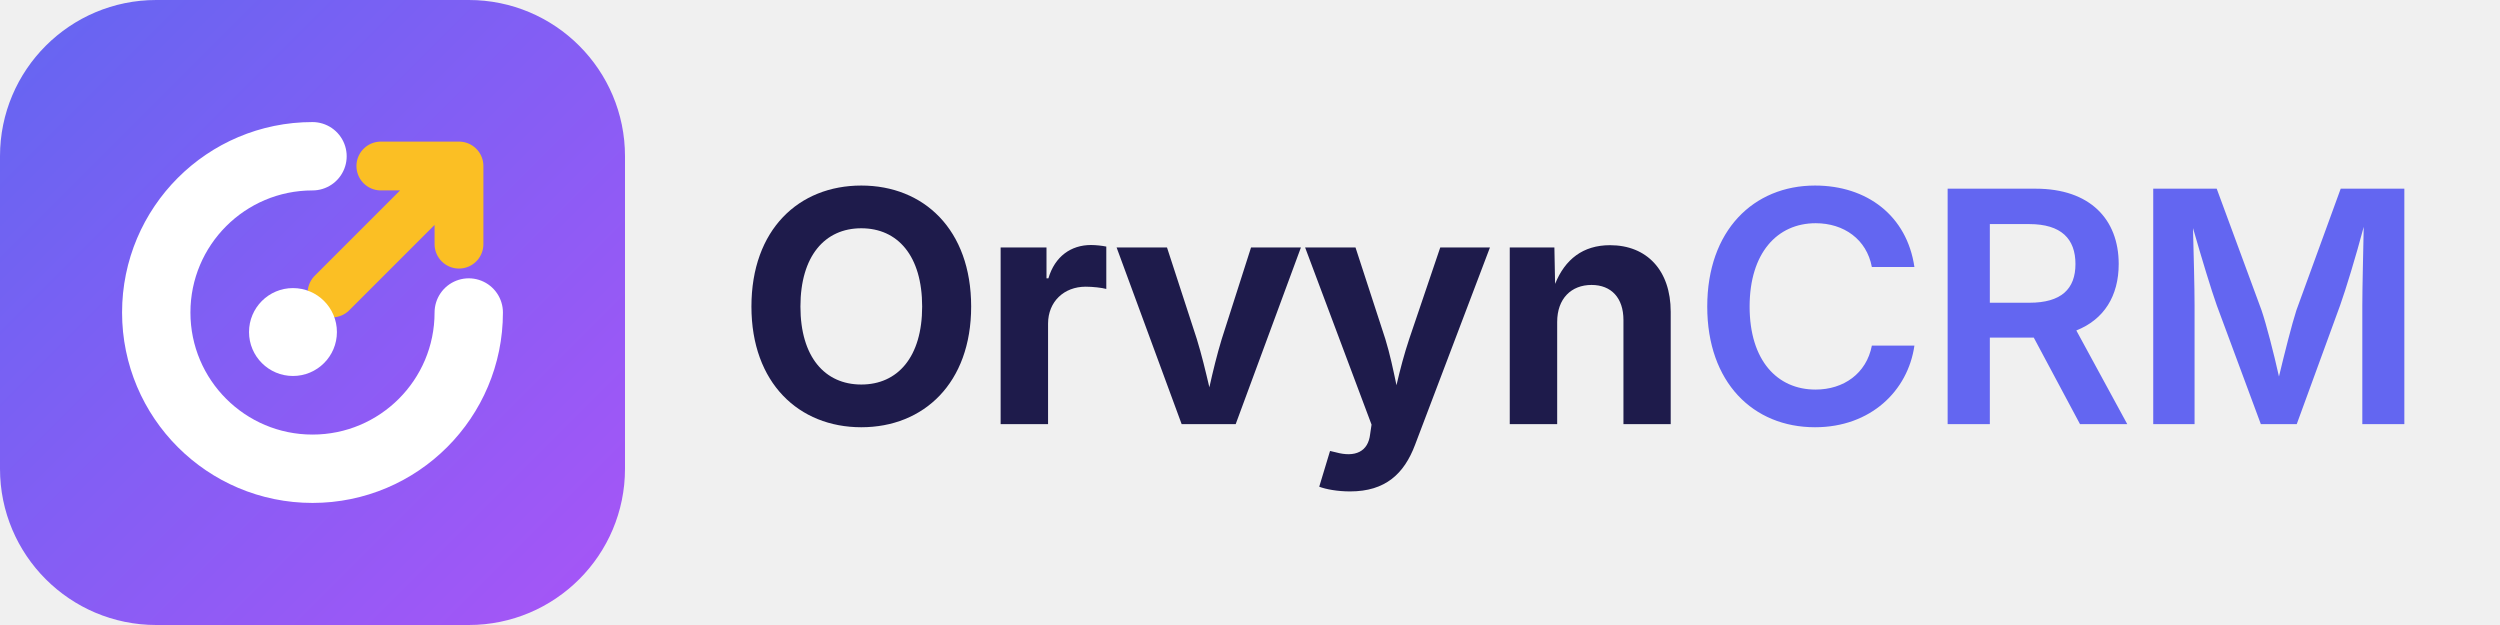
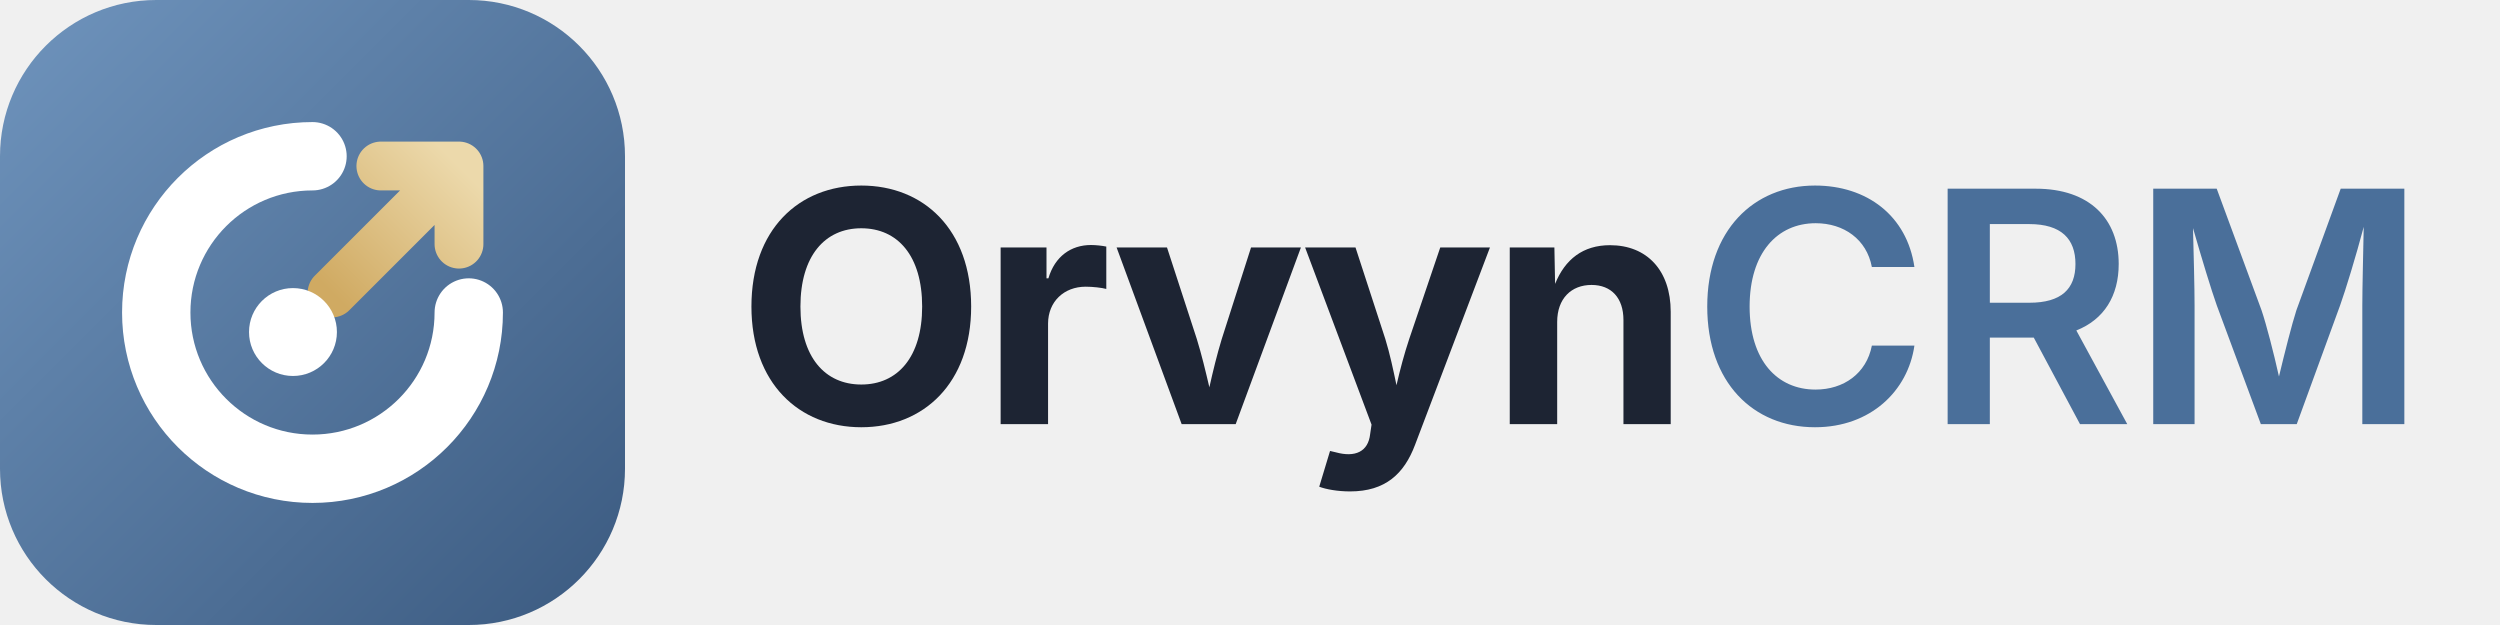
<svg xmlns="http://www.w3.org/2000/svg" viewBox="0 0 224 56" role="img" aria-label="OrvynCRM">
  <defs>
    <linearGradient id="g" x1="0" y1="0" x2="1" y2="1">
-       <stop offset="0" stop-color="#6366f1" />
-       <stop offset="1" stop-color="#a855f7" />
+       <stop offset="0" stop-color="#6f94bd" />
+       <stop offset="1" stop-color="#3b5a80" />
+     </linearGradient>
+     <linearGradient id="a" x1="0" y1="1" x2="1" y2="0">
+       <stop offset="0" stop-color="#d0aa62" />
+       <stop offset="1" stop-color="#ecd9ab" />
    </linearGradient>
  </defs>
  <g transform="scale(0.875)">
    <rect width="64" height="64" rx="16" fill="url(#g)" />
    <path d="M48 32a16 16 0 1 1-16-16" fill="none" stroke="#fff" stroke-width="7" stroke-linecap="round" />
-     <path d="M34 30L47 17M39 17h8v8" fill="none" stroke="#fbbf24" stroke-width="5" stroke-linecap="round" stroke-linejoin="round" />
+     <path d="M34 30L47 17M39 17h8v8" fill="none" stroke="url(#a)" stroke-width="5" stroke-linecap="round" stroke-linejoin="round" />
    <circle cx="30" cy="34" r="4.5" fill="#fff" />
  </g>
-   <text x="66" y="38" font-family="Inter, 'Segoe UI', system-ui, -apple-system, sans-serif" font-size="29" font-weight="700" letter-spacing="-0.5" fill="#1e1b4b">Orvyn<tspan fill="#6366f1" font-weight="600">CRM</tspan>
+   <text x="66" y="38" font-family="Inter, 'Segoe UI', system-ui, -apple-system, sans-serif" font-size="29" font-weight="700" letter-spacing="-0.5" fill="#1d2433">Orvyn<tspan fill="#4a6f9a" font-weight="600">CRM</tspan>
  </text>
</svg>
